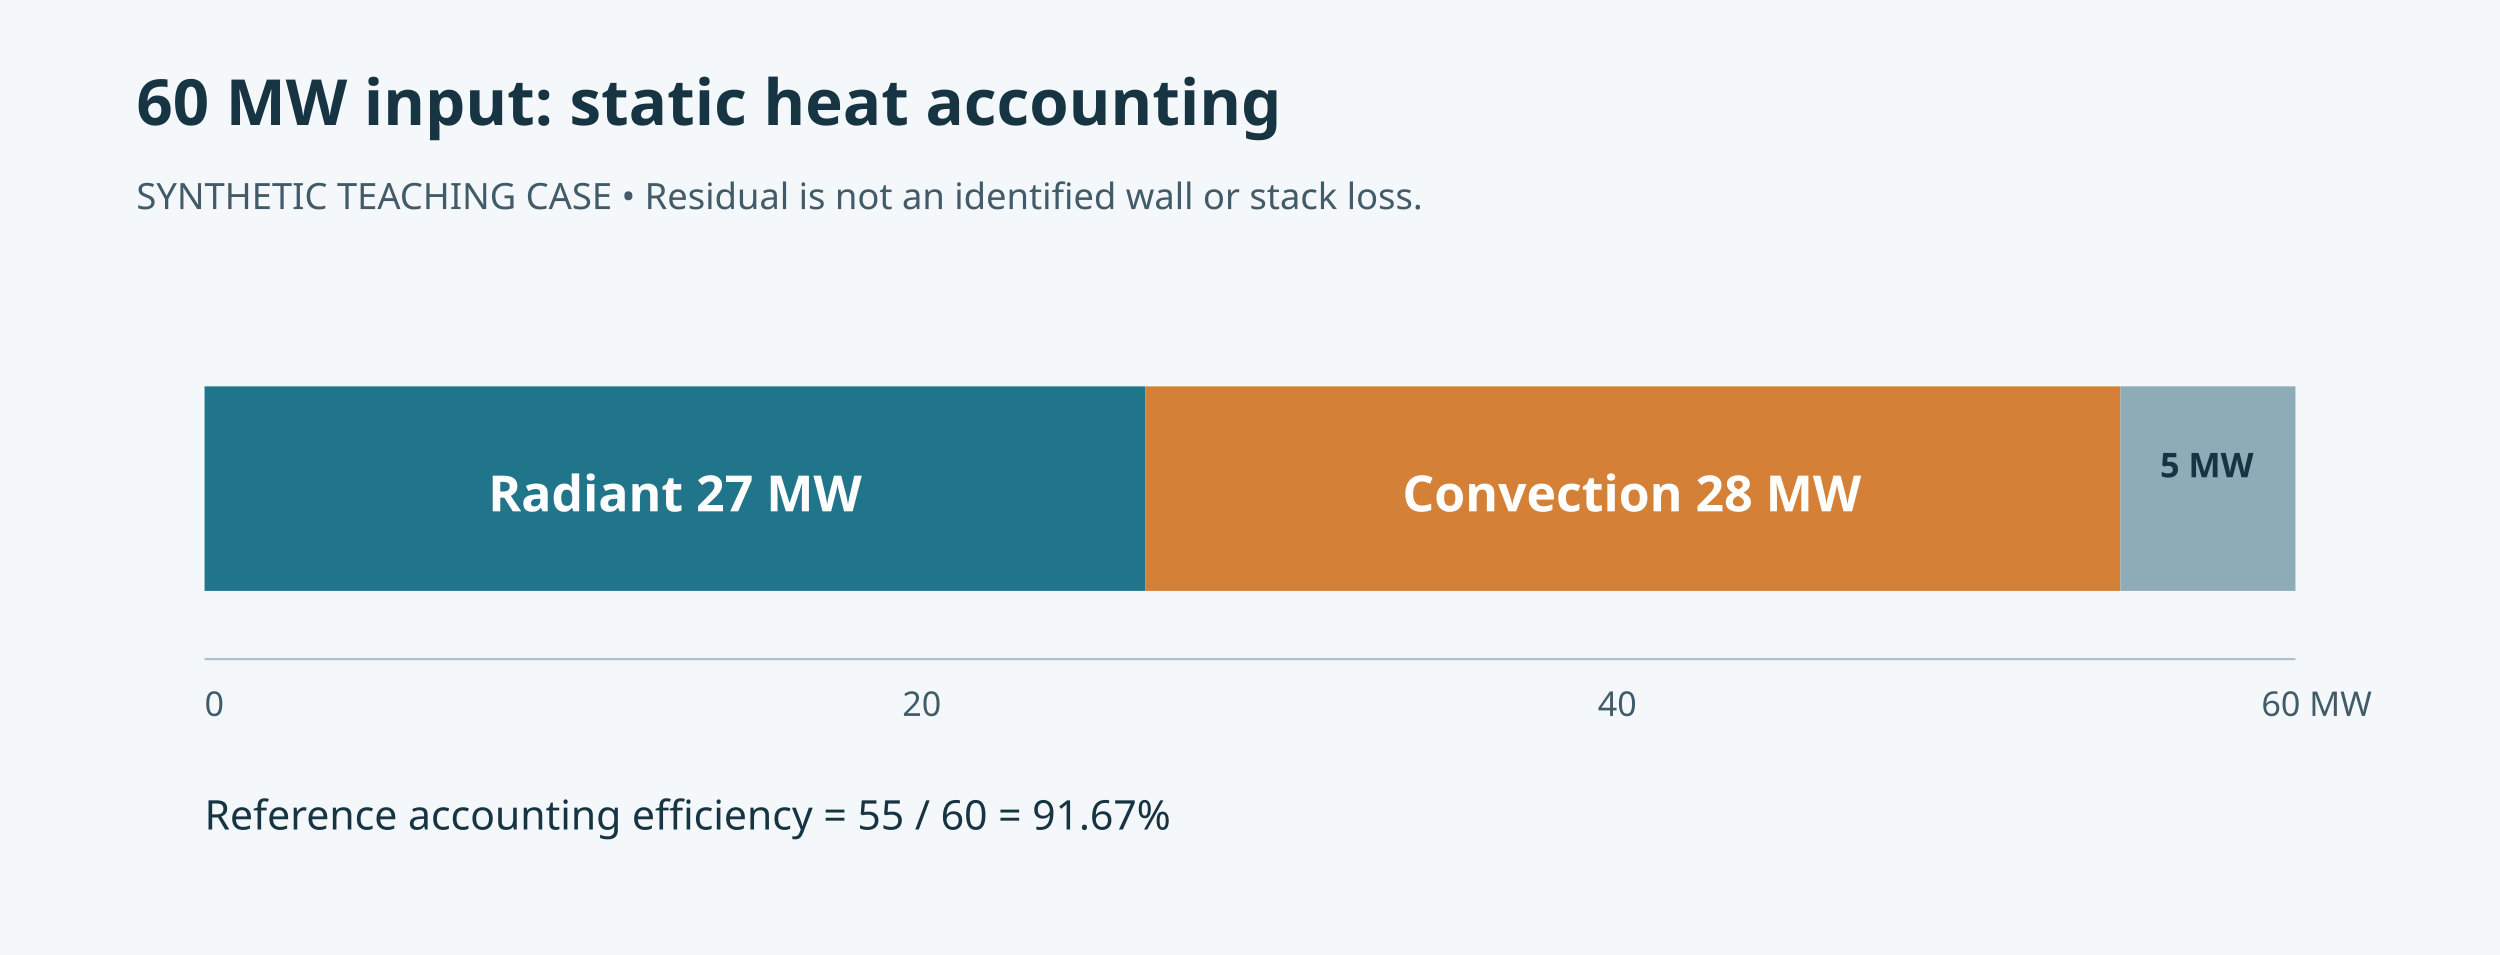
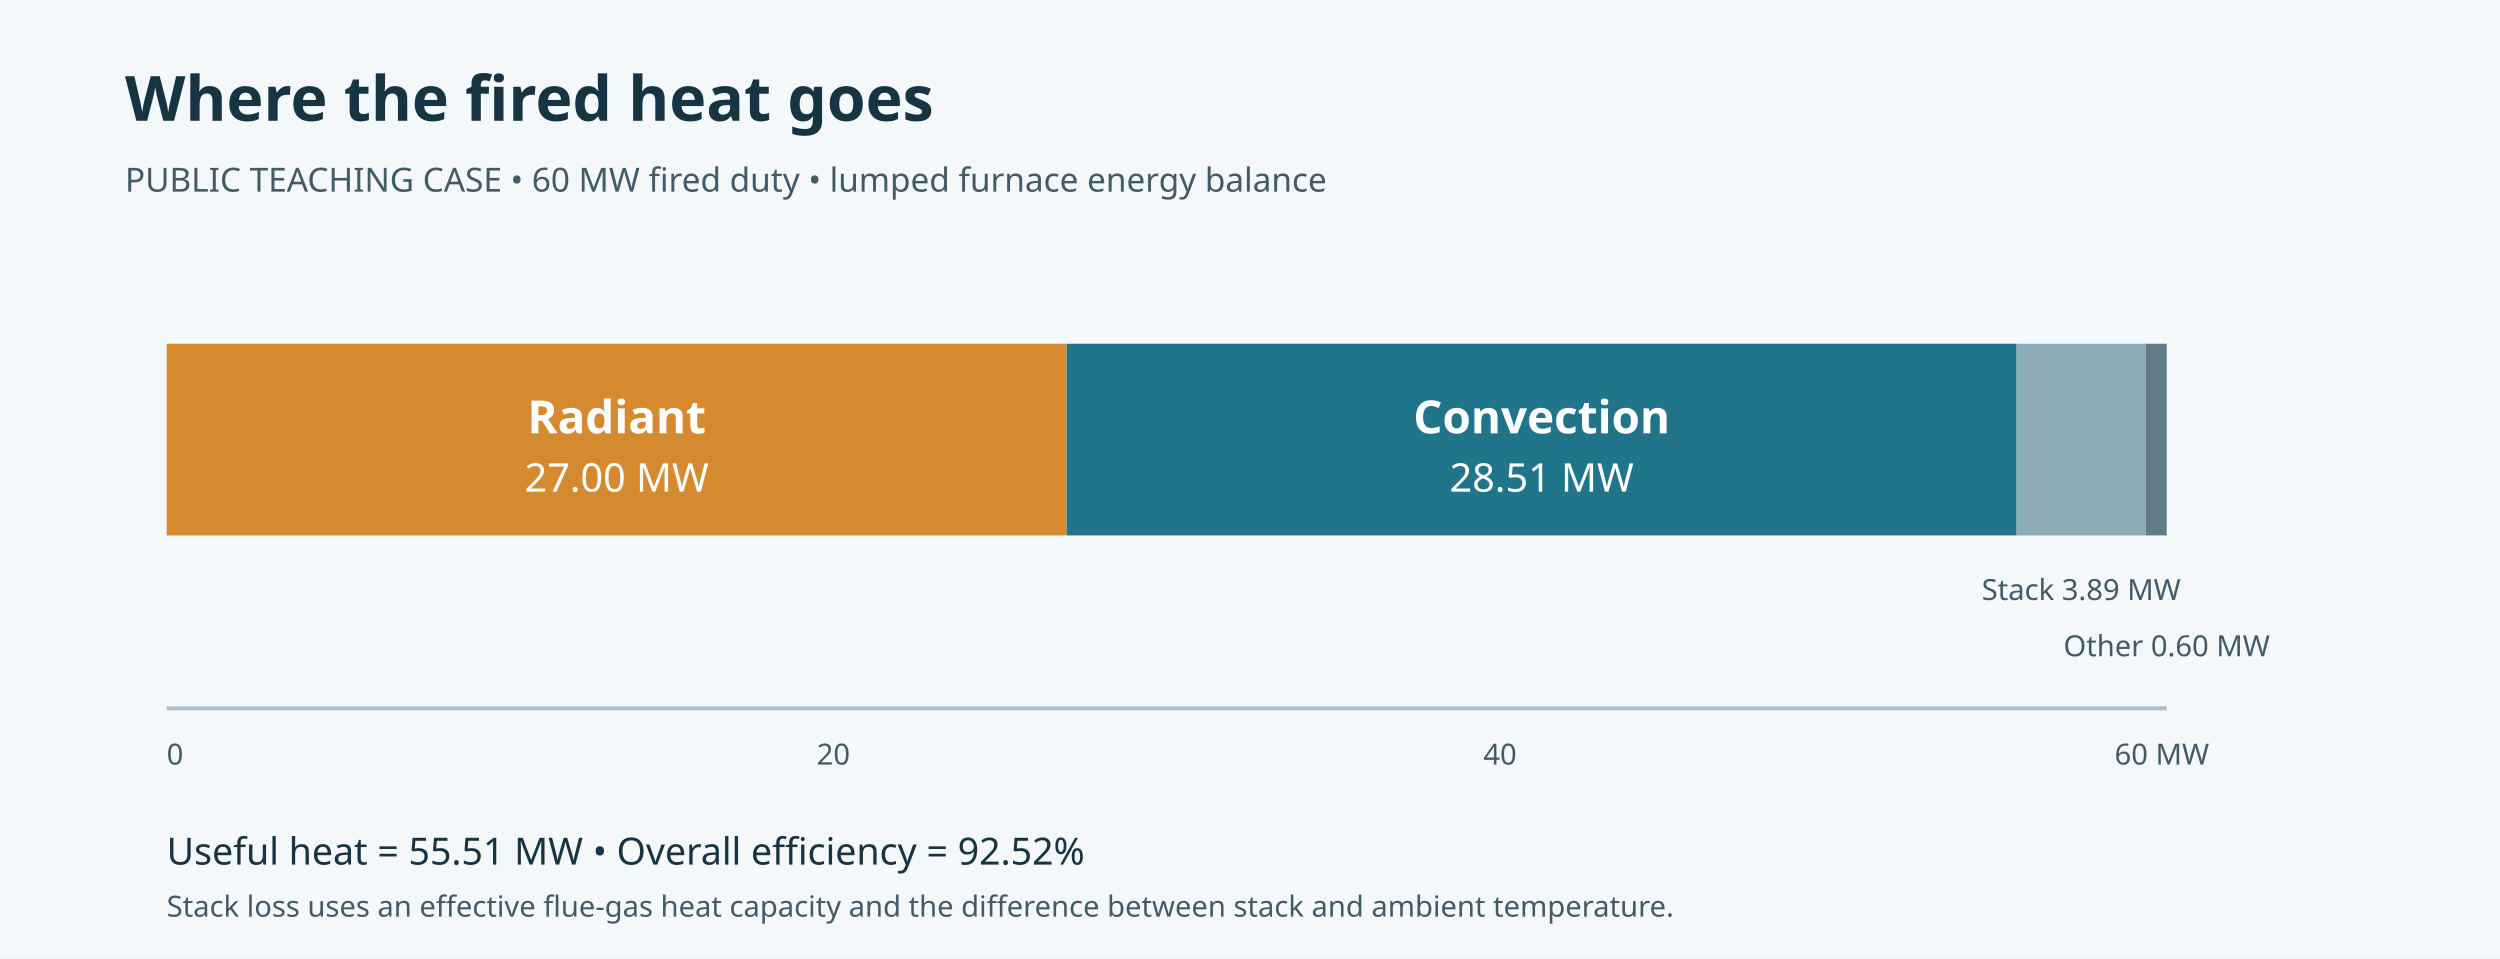
- <svg xmlns="http://www.w3.org/2000/svg" width="1100" height="420" viewBox="0 0 1100 420" role="img">
-   <rect width="1100" height="420" fill="#f5f8fa" />
-   <text x="60" y="55" font-family="sans-serif" font-size="28" font-weight="700" fill="#173443">60 MW input: static heat accounting</text>
-   <text x="60" y="92" font-family="sans-serif" font-size="16" fill="#425b68">SYNTHETIC TEACHING CASE • Residual is not an identified wall or stack loss.</text>
-   <rect x="90" y="170" width="414" height="90" fill="#21758a" />
-   <rect x="504" y="170" width="429" height="90" fill="#d58037" />
-   <rect x="933" y="170" width="77" height="90" fill="#8eabb8" />
-   <text x="297" y="225" text-anchor="middle" font-family="sans-serif" font-size="22" fill="white" font-weight="700">Radiant 27 MW</text>
-   <text x="718" y="225" text-anchor="middle" font-family="sans-serif" font-size="22" fill="white" font-weight="700">Convection 28 MW</text>
-   <text x="971" y="210" text-anchor="middle" font-family="sans-serif" font-size="15" fill="#173443" font-weight="700">5 MW</text>
-   <line x1="90" y1="290" x2="1010" y2="290" stroke="#aac4cf" />
-   <g font-family="sans-serif" font-size="15" fill="#425b68">
-     <text x="90" y="315">0</text>
-     <text x="397" y="315">20</text>
-     <text x="703" y="315">40</text>
-     <text x="995" y="315">60 MW</text>
-   </g>
-   <text x="90" y="365" font-family="sans-serif" font-size="18" fill="#173443">Reference accounting efficiency = 55 / 60 = 91.67%</text>
+ <svg xmlns="http://www.w3.org/2000/svg" width="1200" height="460" viewBox="0 0 1200 460" role="img">
+   <rect width="1200" height="460" fill="#f5f8fa" />
+   <text x="60" y="58" font-family="sans-serif" font-size="30" font-weight="700" fill="#173443">Where the fired heat goes</text>
+   <text x="60" y="92" font-family="sans-serif" font-size="16" fill="#425b68">PUBLIC TEACHING CASE • 60 MW fired duty • lumped furnace energy balance</text>
+   <rect x="80" y="165" width="432" height="92" fill="#d58a2f" />
+   <rect x="512" y="165" width="456" height="92" fill="#21758a" />
+   <rect x="968" y="165" width="62" height="92" fill="#8eabb8" />
+   <rect x="1030" y="165" width="10" height="92" fill="#637b87" />
+   <text x="296" y="208" text-anchor="middle" font-family="sans-serif" font-size="22" fill="white" font-weight="700">Radiant</text>
+   <text x="296" y="236" text-anchor="middle" font-family="sans-serif" font-size="19" fill="white">27.00 MW</text>
+   <text x="740" y="208" text-anchor="middle" font-family="sans-serif" font-size="22" fill="white" font-weight="700">Convection</text>
+   <text x="740" y="236" text-anchor="middle" font-family="sans-serif" font-size="19" fill="white">28.51 MW</text>
+   <text x="999" y="288" text-anchor="middle" font-family="sans-serif" font-size="14" fill="#425b68">Stack 3.89 MW</text>
+   <text x="1040" y="315" text-anchor="middle" font-family="sans-serif" font-size="14" fill="#425b68">Other 0.60 MW</text>
+   <line x1="80" y1="340" x2="1040" y2="340" stroke="#aac4cf" stroke-width="2" />
+   <text x="80" y="367" font-family="sans-serif" font-size="14" fill="#425b68">0</text>
+   <text x="392" y="367" font-family="sans-serif" font-size="14" fill="#425b68">20</text>
+   <text x="712" y="367" font-family="sans-serif" font-size="14" fill="#425b68">40</text>
+   <text x="1015" y="367" font-family="sans-serif" font-size="14" fill="#425b68">60 MW</text>
+   <text x="80" y="415" font-family="sans-serif" font-size="18" fill="#173443">Useful heat = 55.51 MW • Overall efficiency = 92.52%</text>
+   <text x="80" y="440" font-family="sans-serif" font-size="14" fill="#425b68">Stack loss uses an effective flue-gas heat capacity and the difference between stack and ambient temperature.</text>
</svg>
